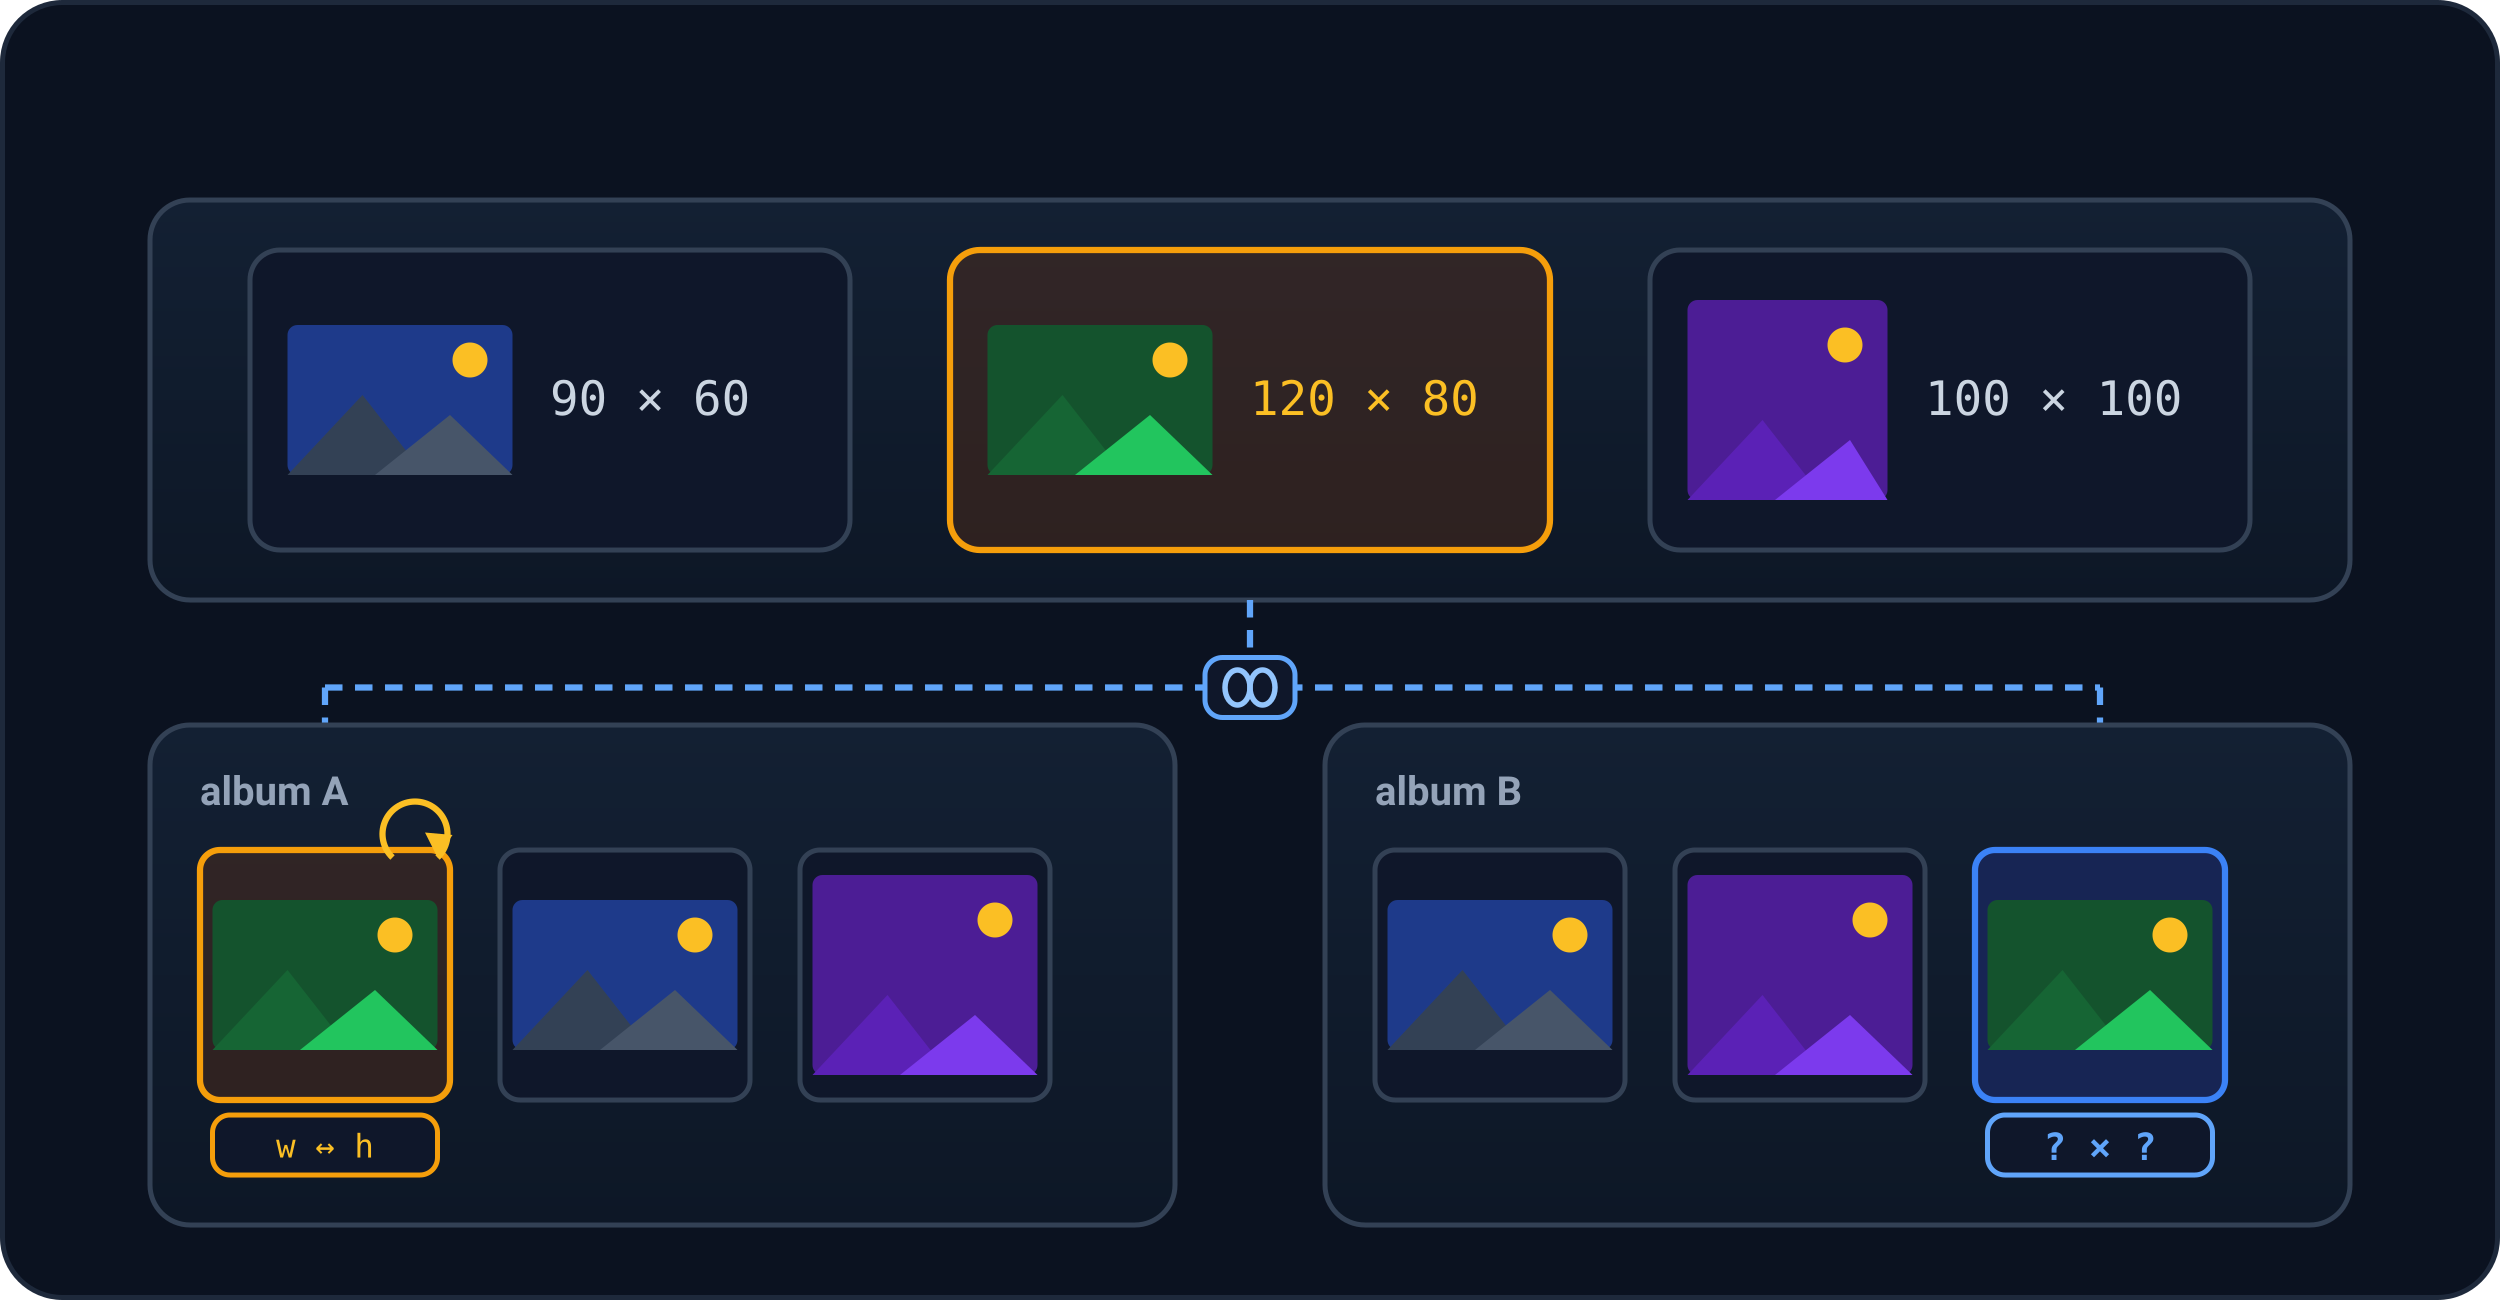
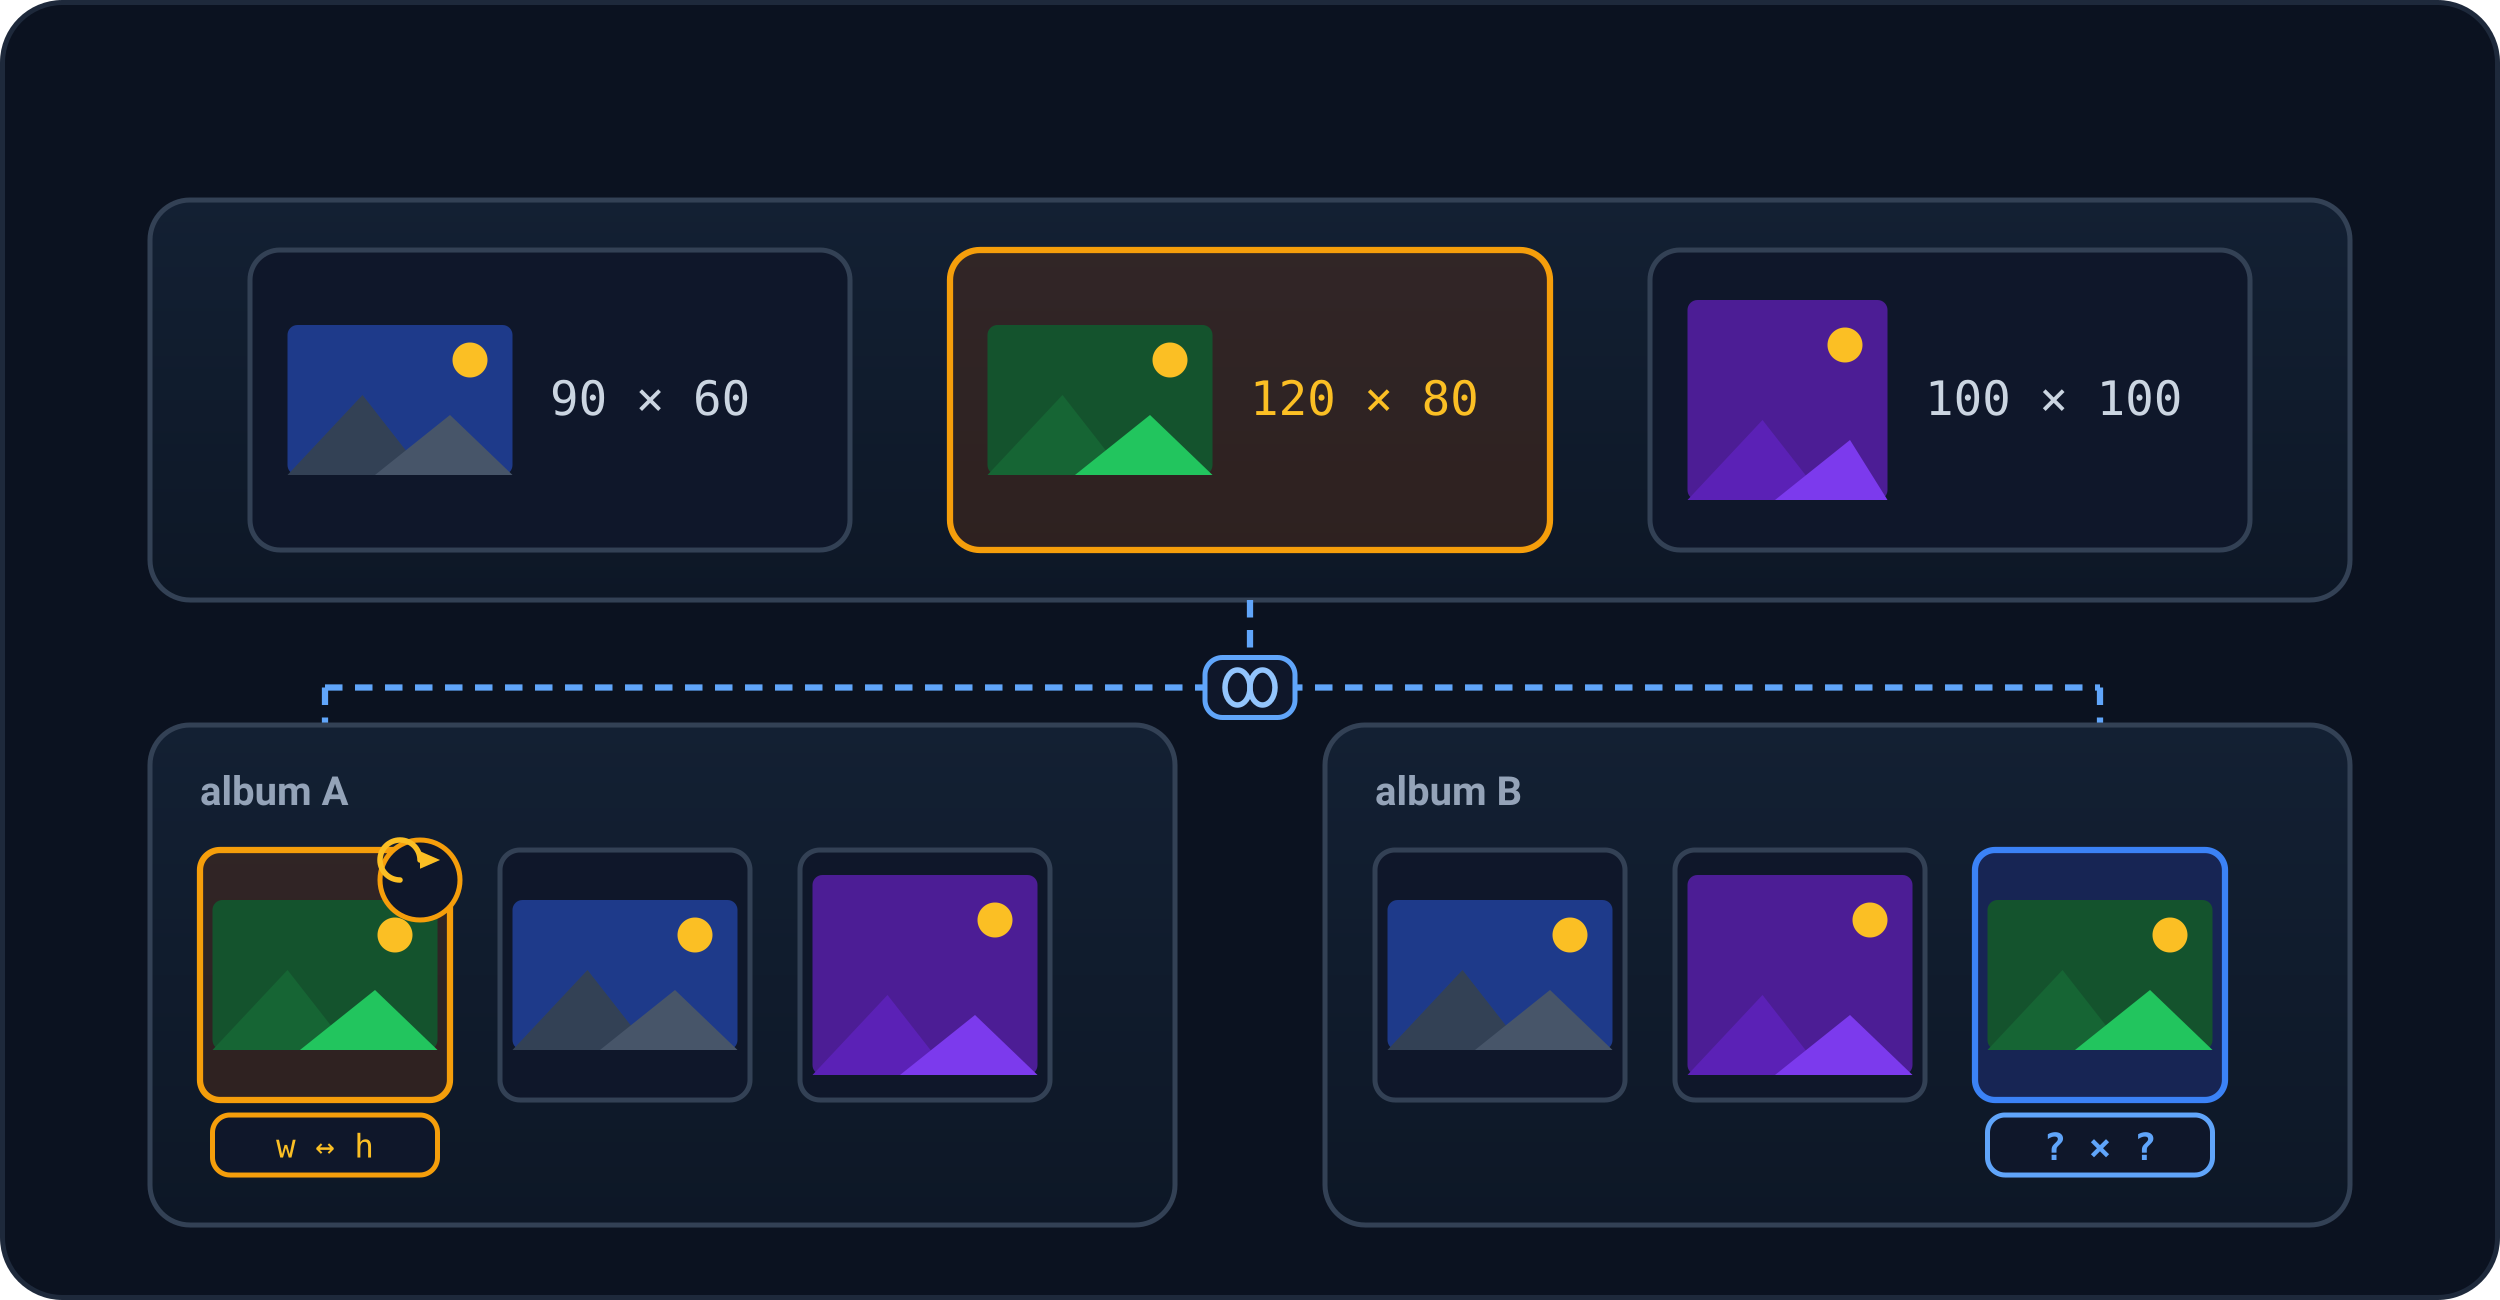
<svg xmlns="http://www.w3.org/2000/svg" viewBox="0 0 1000 520" role="img" aria-labelledby="albumsTitle albumsDesc">
  <defs>
    <linearGradient id="albumPanel" x1="0" y1="0" x2="0" y2="1">
      <stop offset="0%" stop-color="#132033" />
      <stop offset="100%" stop-color="#0d1726" />
    </linearGradient>
  </defs>
  <rect x="1" y="1" width="998" height="518" rx="24" fill="#0b1220" stroke="#1e293b" stroke-width="2" />
  <rect x="60" y="80" width="880" height="160" rx="16" fill="url(#albumPanel)" stroke="#334155" stroke-width="2" />
  <g>
    <rect x="100" y="100" width="240" height="120" rx="12" fill="#0f172a" stroke="#334155" stroke-width="2" />
    <rect x="115" y="130" width="90" height="60" rx="4" fill="#1e3a8a" />
    <circle cx="188" cy="144" r="7" fill="#fbbf24" />
    <polygon points="115,190 145,158 170,190" fill="#334155" />
    <polygon points="150,190 180,166 205,190" fill="#475569" />
    <text x="220" y="166" font-family="ui-monospace, SFMono-Regular, Menlo, Consolas, monospace" font-size="19" fill="#cbd5e1">90 × 60</text>
  </g>
  <g>
    <rect x="380" y="100" width="240" height="120" rx="12" fill="#78350f" opacity="0.3" />
    <rect x="380" y="100" width="240" height="120" rx="12" fill="none" stroke="#f59e0b" stroke-width="2.5" />
    <rect x="395" y="130" width="90" height="60" rx="4" fill="#14532d" />
    <circle cx="468" cy="144" r="7" fill="#fbbf24" />
    <polygon points="395,190 425,158 450,190" fill="#166534" />
    <polygon points="430,190 460,166 485,190" fill="#22c55e" />
    <text x="500" y="166" font-family="ui-monospace, SFMono-Regular, Menlo, Consolas, monospace" font-size="19" fill="#fbbf24">120 × 80</text>
  </g>
  <g>
    <rect x="660" y="100" width="240" height="120" rx="12" fill="#0f172a" stroke="#334155" stroke-width="2" />
    <rect x="675" y="120" width="80" height="80" rx="4" fill="#4c1d95" />
    <circle cx="738" cy="138" r="7" fill="#fbbf24" />
    <polygon points="675,200 705,168 730,200" fill="#5b21b6" />
    <polygon points="710,200 740,176 755,200" fill="#7c3aed" />
    <text x="770" y="166" font-family="ui-monospace, SFMono-Regular, Menlo, Consolas, monospace" font-size="19" fill="#cbd5e1">100 × 100</text>
  </g>
  <g stroke="#60a5fa" stroke-width="2.5" stroke-dasharray="7 5" fill="none">
    <line x1="500" y1="240" x2="500" y2="275" />
    <line x1="130" y1="275" x2="840" y2="275" />
    <line x1="130" y1="275" x2="130" y2="340" />
    <line x1="840" y1="275" x2="840" y2="340" />
  </g>
  <g transform="translate(500 275)">
    <rect x="-18" y="-12" width="36" height="24" rx="7" fill="#0f172a" stroke="#60a5fa" stroke-width="2" />
    <g fill="none" stroke="#93c5fd" stroke-width="2.2">
      <ellipse cx="-5" cy="0" rx="5" ry="7" />
      <ellipse cx="5" cy="0" rx="5" ry="7" />
    </g>
  </g>
  <rect x="60" y="290" width="410" height="200" rx="16" fill="url(#albumPanel)" stroke="#334155" stroke-width="2" />
  <text x="80" y="322" font-family="ui-sans-serif, system-ui, -apple-system, Segoe UI, Roboto, sans-serif" font-size="16" font-weight="600" fill="#94a3b8">album A</text>
  <g>
    <rect x="80" y="340" width="100" height="100" rx="8" fill="#78350f" opacity="0.3" />
    <rect x="80" y="340" width="100" height="100" rx="8" fill="none" stroke="#f59e0b" stroke-width="2.5" />
    <rect x="85" y="360" width="90" height="60" rx="4" fill="#14532d" />
    <circle cx="158" cy="374" r="7" fill="#fbbf24" />
    <polygon points="85,420 115,388 140,420" fill="#166534" />
    <polygon points="120,420 150,396 175,420" fill="#22c55e" />
-     <g transform="translate(166 352)">
-       <path d="M -9 -9 A 13 13 0 1 1 9 -9" fill="none" stroke="#fbbf24" stroke-width="2.5" />
-       <polygon points="9,-9 4,-19 15,-18" fill="#fbbf24" />
+     <g transform="translate(168 352)">
+       <circle r="16" fill="#0f172a" stroke="#f59e0b" stroke-width="2" />
+       <path d="M -8 0 A 8 8 0 1 1 0 -8" fill="none" stroke="#fbbf24" stroke-width="2.2" stroke-linecap="round" />
+       <polygon points="8,-8 0,-11.5 0,-4.5" fill="#fbbf24" />
    </g>
    <rect x="85" y="446" width="90" height="24" rx="7" fill="#0f172a" stroke="#f59e0b" stroke-width="2" />
    <text x="130" y="463" text-anchor="middle" font-family="ui-monospace, SFMono-Regular, Menlo, Consolas, monospace" font-size="13" fill="#fbbf24">w ↔ h</text>
  </g>
  <g>
    <rect x="200" y="340" width="100" height="100" rx="8" fill="#0f172a" stroke="#334155" stroke-width="2" />
    <rect x="205" y="360" width="90" height="60" rx="4" fill="#1e3a8a" />
    <circle cx="278" cy="374" r="7" fill="#fbbf24" />
    <polygon points="205,420 235,388 260,420" fill="#334155" />
    <polygon points="240,420 270,396 295,420" fill="#475569" />
  </g>
  <g>
    <rect x="320" y="340" width="100" height="100" rx="8" fill="#0f172a" stroke="#334155" stroke-width="2" />
    <rect x="325" y="350" width="90" height="80" rx="4" fill="#4c1d95" />
    <circle cx="398" cy="368" r="7" fill="#fbbf24" />
    <polygon points="325,430 355,398 380,430" fill="#5b21b6" />
    <polygon points="360,430 390,406 415,430" fill="#7c3aed" />
  </g>
  <rect x="530" y="290" width="410" height="200" rx="16" fill="url(#albumPanel)" stroke="#334155" stroke-width="2" />
  <text x="550" y="322" font-family="ui-sans-serif, system-ui, -apple-system, Segoe UI, Roboto, sans-serif" font-size="16" font-weight="600" fill="#94a3b8">album B</text>
  <g>
    <rect x="550" y="340" width="100" height="100" rx="8" fill="#0f172a" stroke="#334155" stroke-width="2" />
    <rect x="555" y="360" width="90" height="60" rx="4" fill="#1e3a8a" />
    <circle cx="628" cy="374" r="7" fill="#fbbf24" />
    <polygon points="555,420 585,388 610,420" fill="#334155" />
    <polygon points="590,420 620,396 645,420" fill="#475569" />
  </g>
  <g>
    <rect x="670" y="340" width="100" height="100" rx="8" fill="#0f172a" stroke="#334155" stroke-width="2" />
    <rect x="675" y="350" width="90" height="80" rx="4" fill="#4c1d95" />
    <circle cx="748" cy="368" r="7" fill="#fbbf24" />
    <polygon points="675,430 705,398 730,430" fill="#5b21b6" />
    <polygon points="710,430 740,406 765,430" fill="#7c3aed" />
  </g>
  <g>
    <rect x="790" y="340" width="100" height="100" rx="8" fill="#172554" />
    <rect x="790" y="340" width="100" height="100" rx="8" fill="none" stroke="#3b82f6" stroke-width="2.5" />
    <rect x="795" y="360" width="90" height="60" rx="4" fill="#14532d" />
    <circle cx="868" cy="374" r="7" fill="#fbbf24" />
    <polygon points="795,420 825,388 850,420" fill="#166534" />
    <polygon points="830,420 860,396 885,420" fill="#22c55e" />
    <rect x="795" y="446" width="90" height="24" rx="7" fill="#0f172a" stroke="#60a5fa" stroke-width="2" />
    <text x="840" y="464" text-anchor="middle" font-family="ui-monospace, SFMono-Regular, Menlo, Consolas, monospace" font-size="15" font-weight="600" fill="#60a5fa">? × ?</text>
  </g>
</svg>
